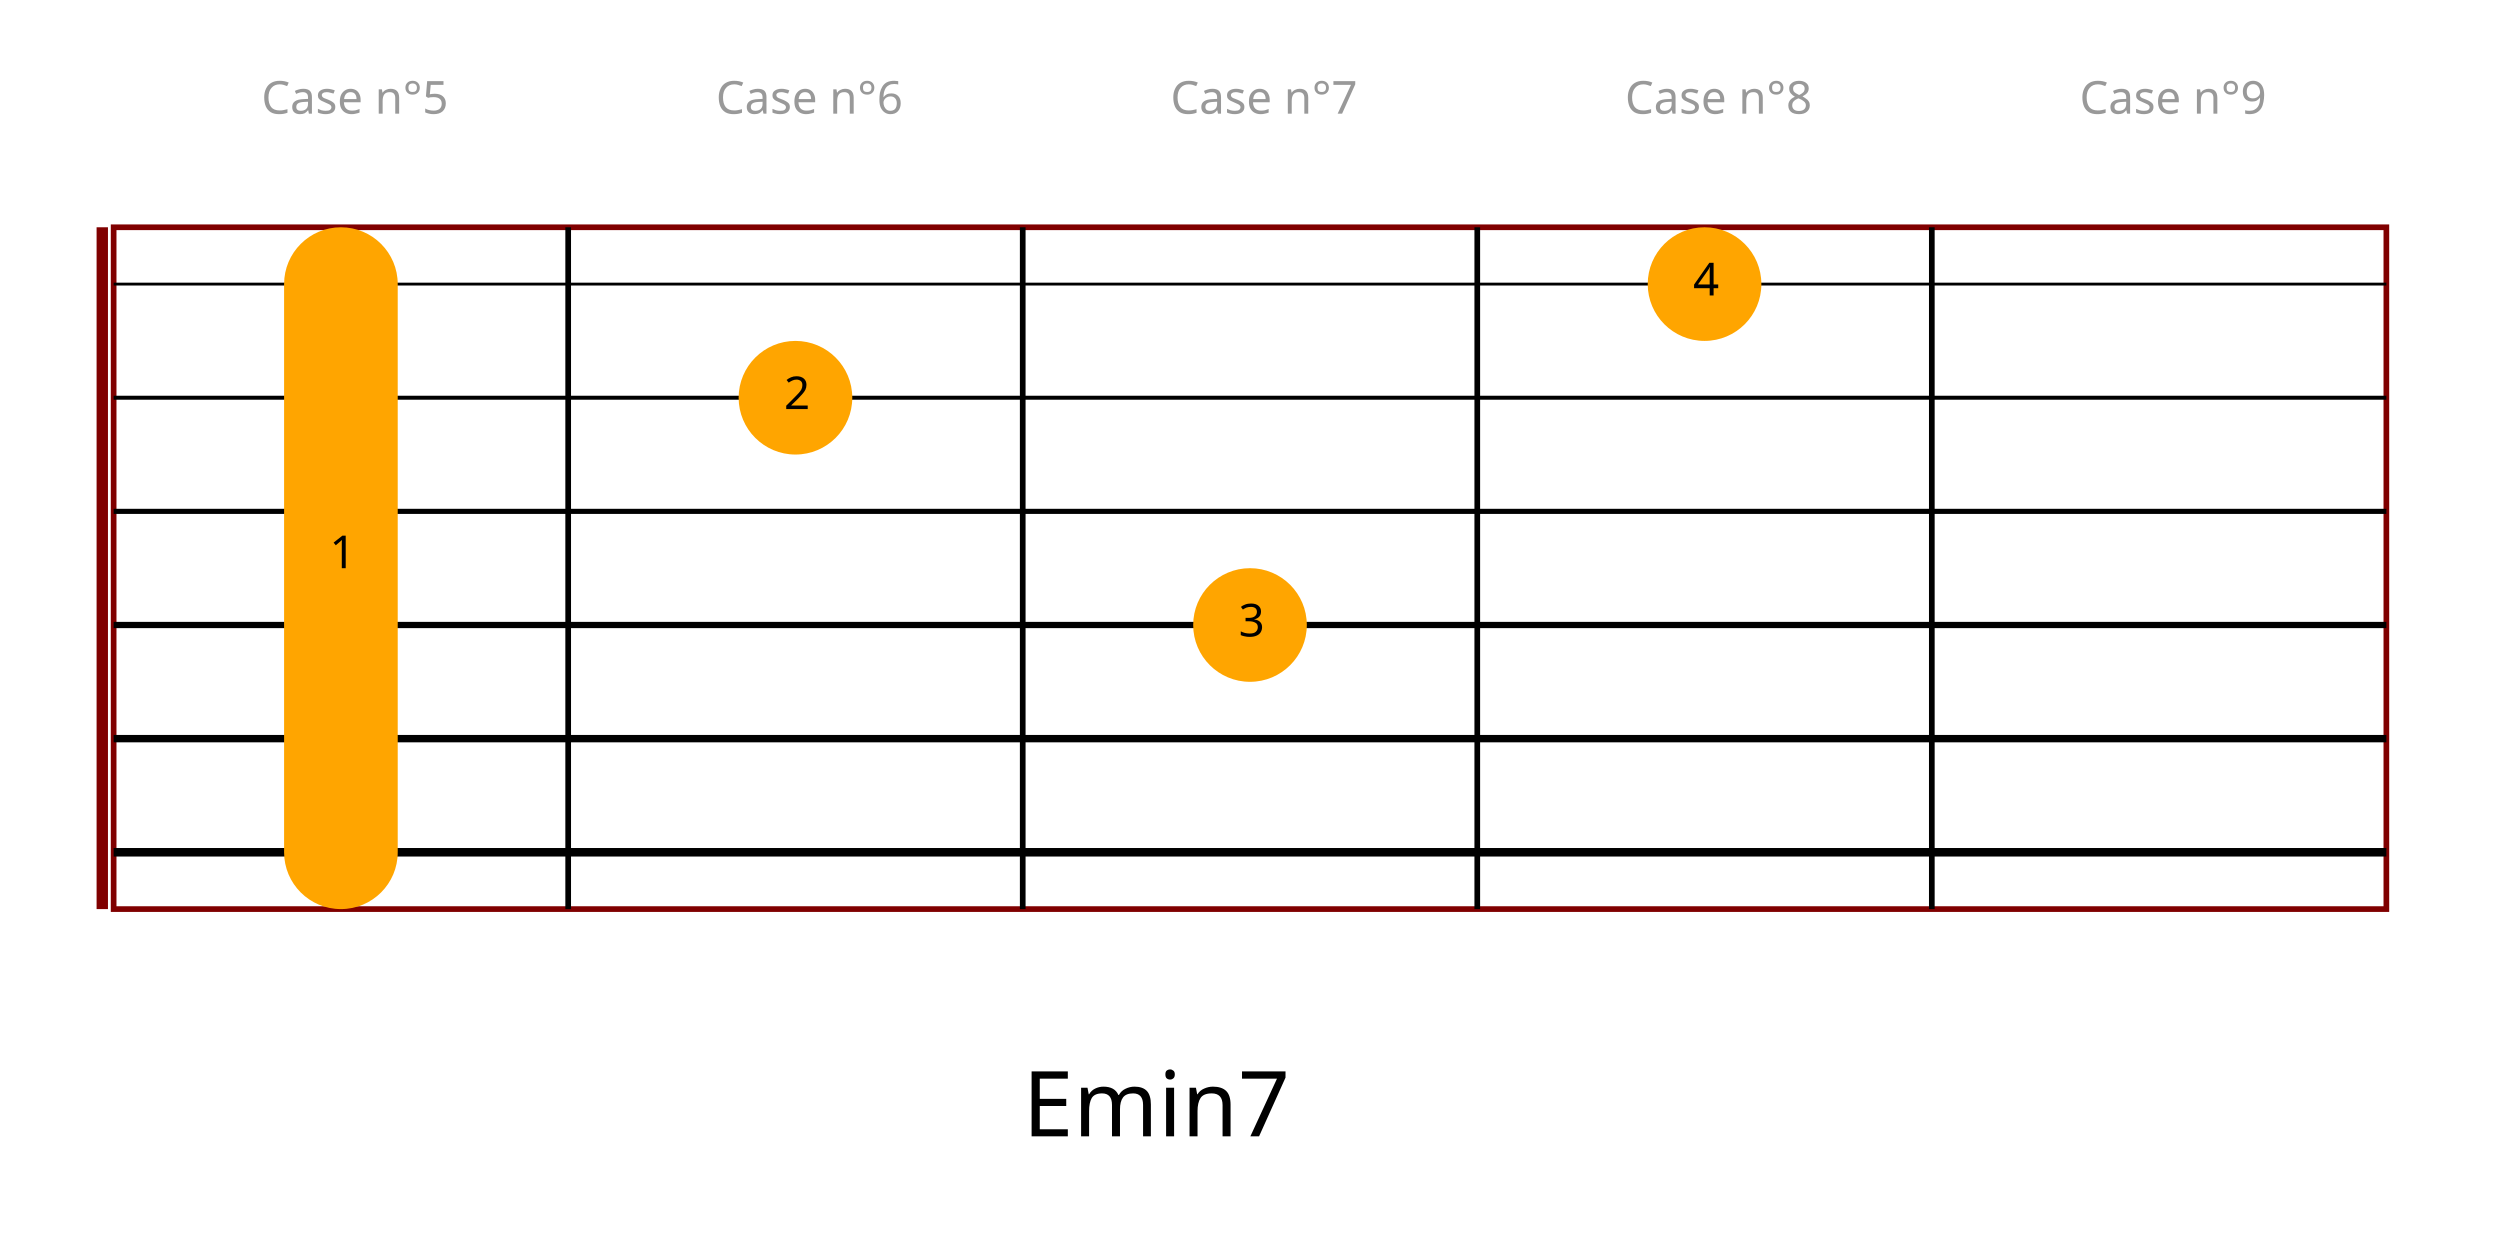
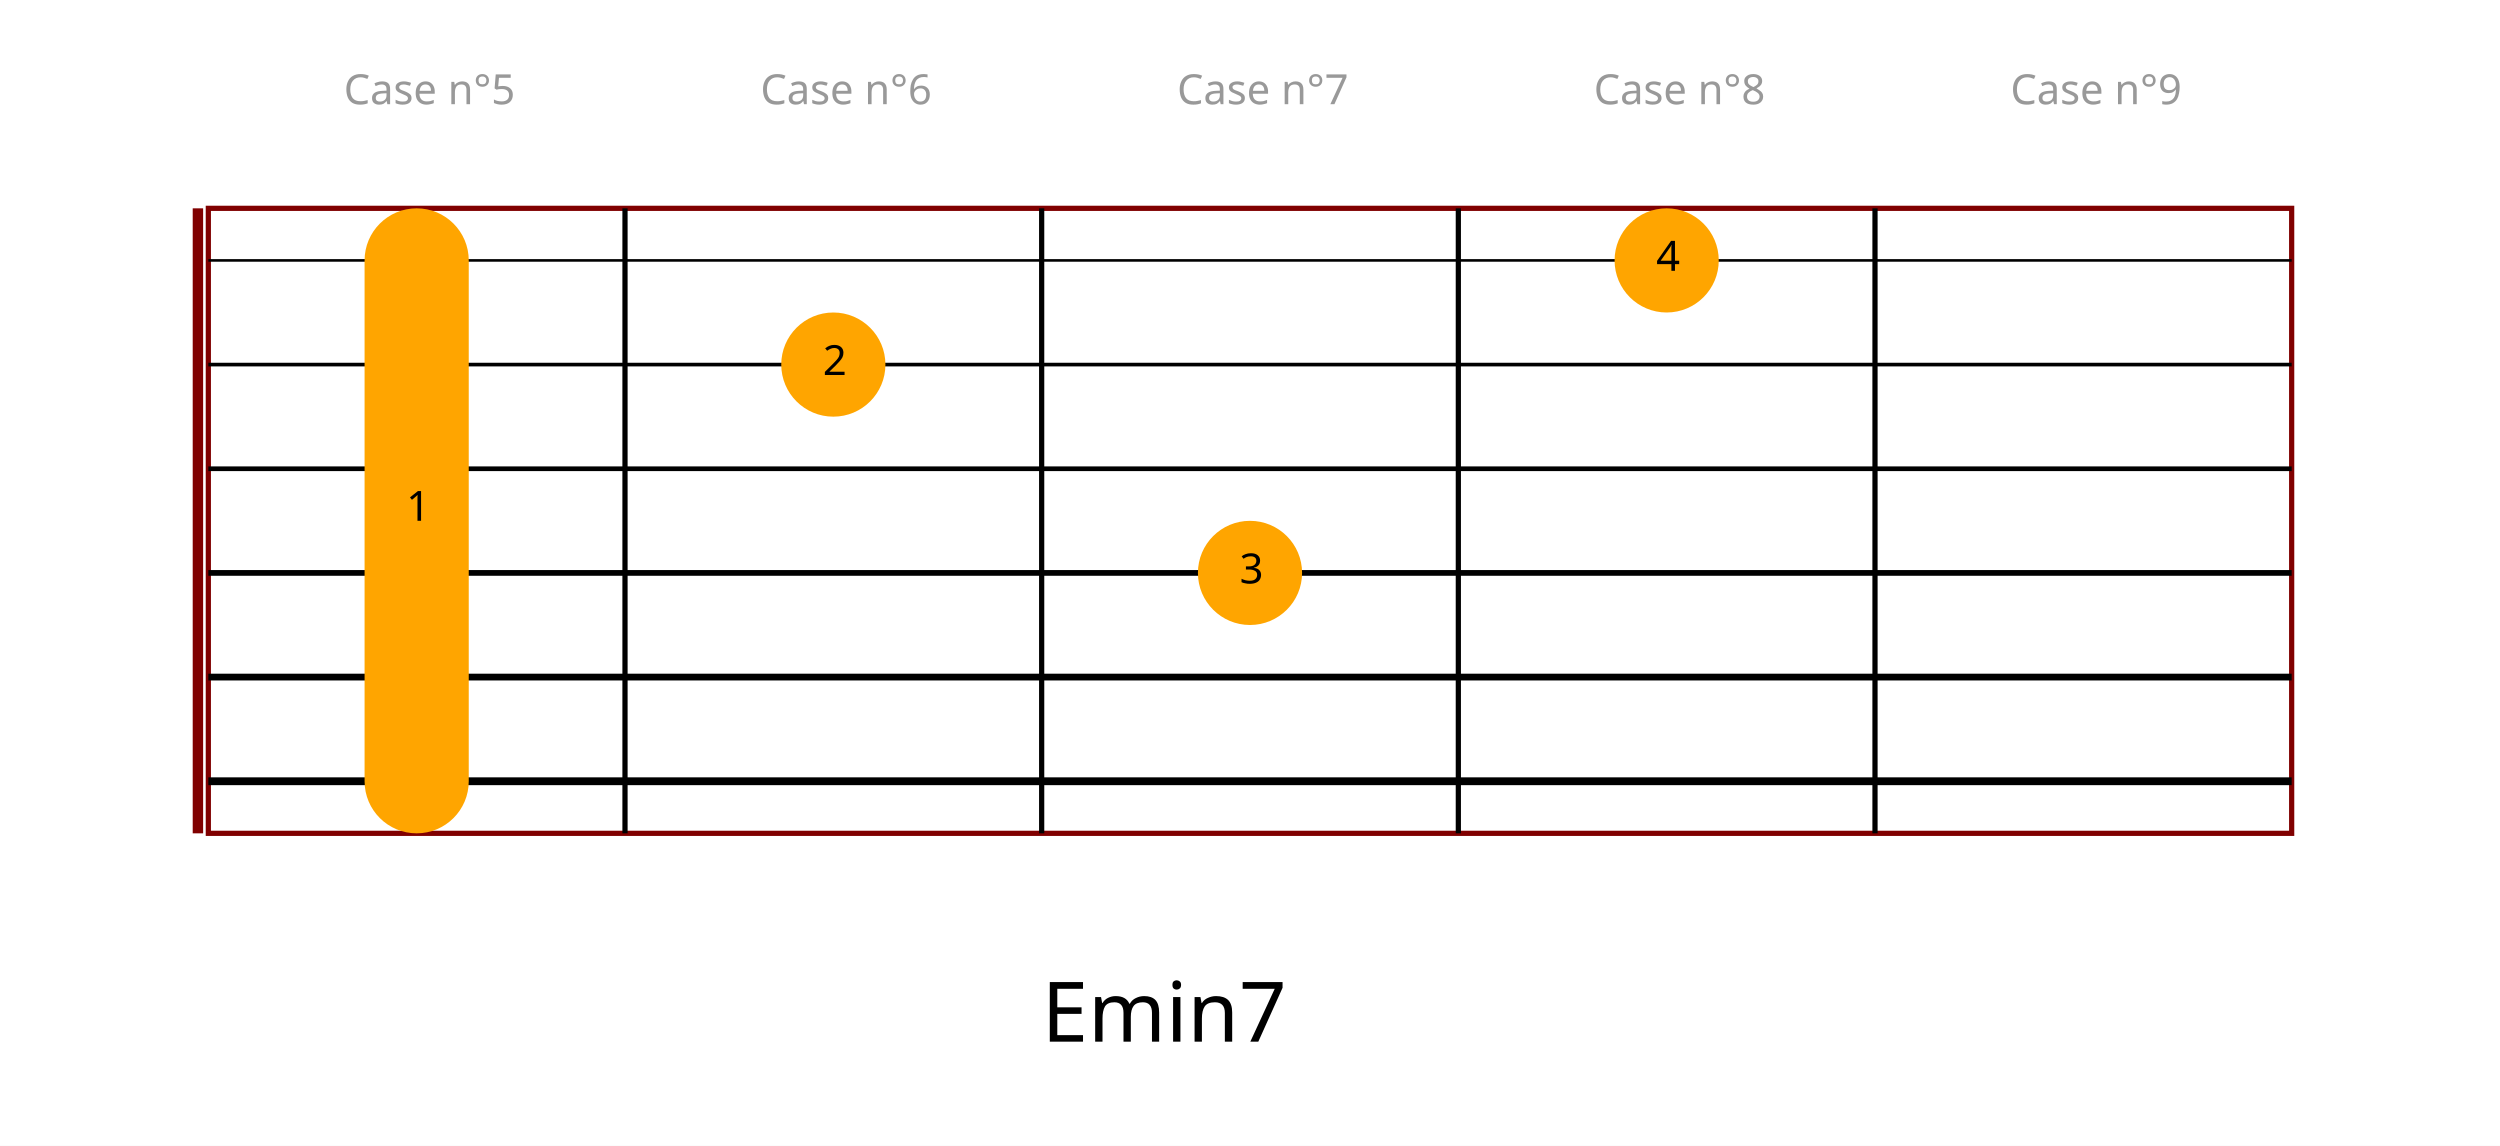
- <svg id="Emin7" class="chords" viewBox="0 0 240 110" preserveAspectRatio="xMidYMid slice" width="660" height="330">
+ <svg id="Emin7" class="chords" viewBox="0 0 240 110" preserveAspectRatio="xMidYMid slice" width="720" height="330">
  <rect x="0" y="0" width="240" height="110" fill="#ffffff" />
  <rect x="20" y="20" width="200" height="60" fill="#ffffff" stroke="maroon" stroke-width="0.5" />
  <line x1="19" y1="20" x2="19" y2="80" fill="transparent" stroke="maroon" stroke-width="1" />
  <line x1="60" y1="20" x2="60" y2="80" fill="transparent" stroke="black" stroke-width="0.5" />
  <line x1="100" y1="20" x2="100" y2="80" fill="transparent" stroke="black" stroke-width="0.5" />
  <line x1="140" y1="20" x2="140" y2="80" fill="transparent" stroke="black" stroke-width="0.5" />
  <line x1="180" y1="20" x2="180" y2="80" fill="transparent" stroke="black" stroke-width="0.5" />
  <line x1="20" y1="25" x2="220" y2="25" fill="transparent" stroke="black" stroke-width="0.25" />
  <line x1="20" y1="35" x2="220" y2="35" fill="transparent" stroke="black" stroke-width="0.35" />
  <line x1="20" y1="45" x2="220" y2="45" fill="transparent" stroke="black" stroke-width="0.45" />
  <line x1="20" y1="55" x2="220" y2="55" fill="transparent" stroke="black" stroke-width="0.55" />
  <line x1="20" y1="65" x2="220" y2="65" fill="transparent" stroke="black" stroke-width="0.65" />
  <line x1="20" y1="75" x2="220" y2="75" fill="transparent" stroke="black" stroke-width="0.75" />
  <text x="33" y="10" font-family="Verdana" font-size="4" fill="#999999">Case n°5</text>
  <text x="73" y="10" font-family="Verdana" font-size="4" fill="#999999">Case n°6</text>
  <text x="113" y="10" font-family="Verdana" font-size="4" fill="#999999">Case n°7</text>
  <text x="153" y="10" font-family="Verdana" font-size="4" fill="#999999">Case n°8</text>
  <text x="193" y="10" font-family="Verdana" font-size="4" fill="#999999">Case n°9</text>
  <text x="100" y="100" font-family="Verdana" font-size="8">Emin7</text>
  <circle cx="160" cy="25" r="5" fill="orange" title="4" />
  <text x="159" y="26" font-family="Verdana" font-size="4">4</text>
  <circle cx="80" cy="35" r="5" fill="orange" title="2" />
  <text x="79" y="36" font-family="Verdana" font-size="4">2</text>
  <rect x="35" y="20" width="10" height="60" fill="orange" rx="5" ry="5" title="1" />
  <text x="39" y="50" font-family="Verdana" font-size="4">1</text>
  <circle cx="120" cy="55" r="5" fill="orange" title="3" />
  <text x="119" y="56" font-family="Verdana" font-size="4">3</text>
</svg>
